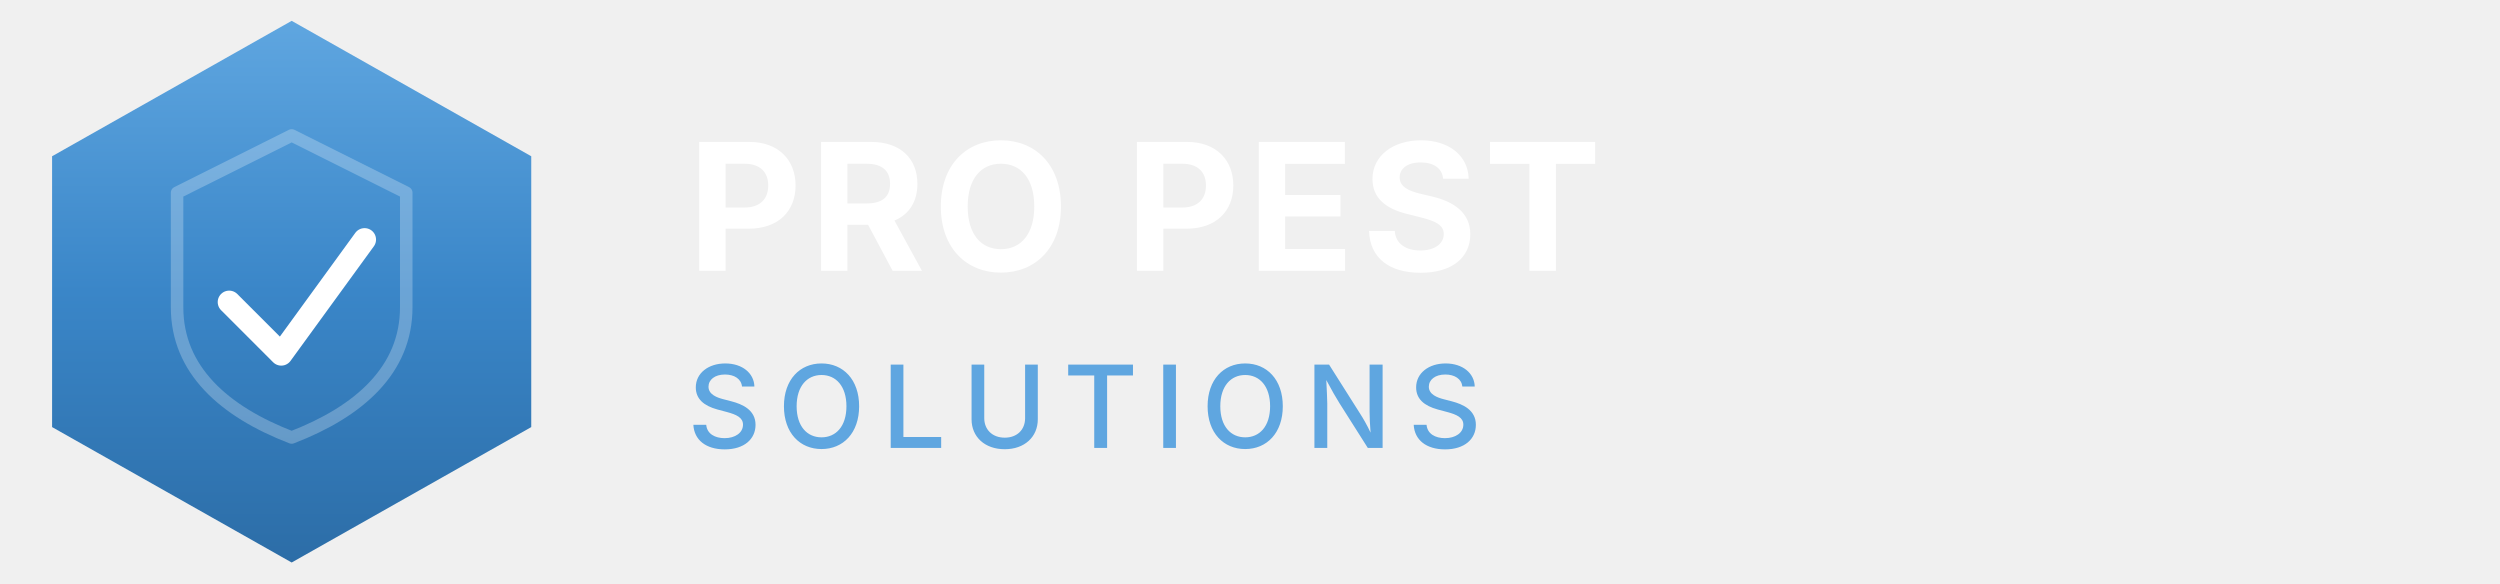
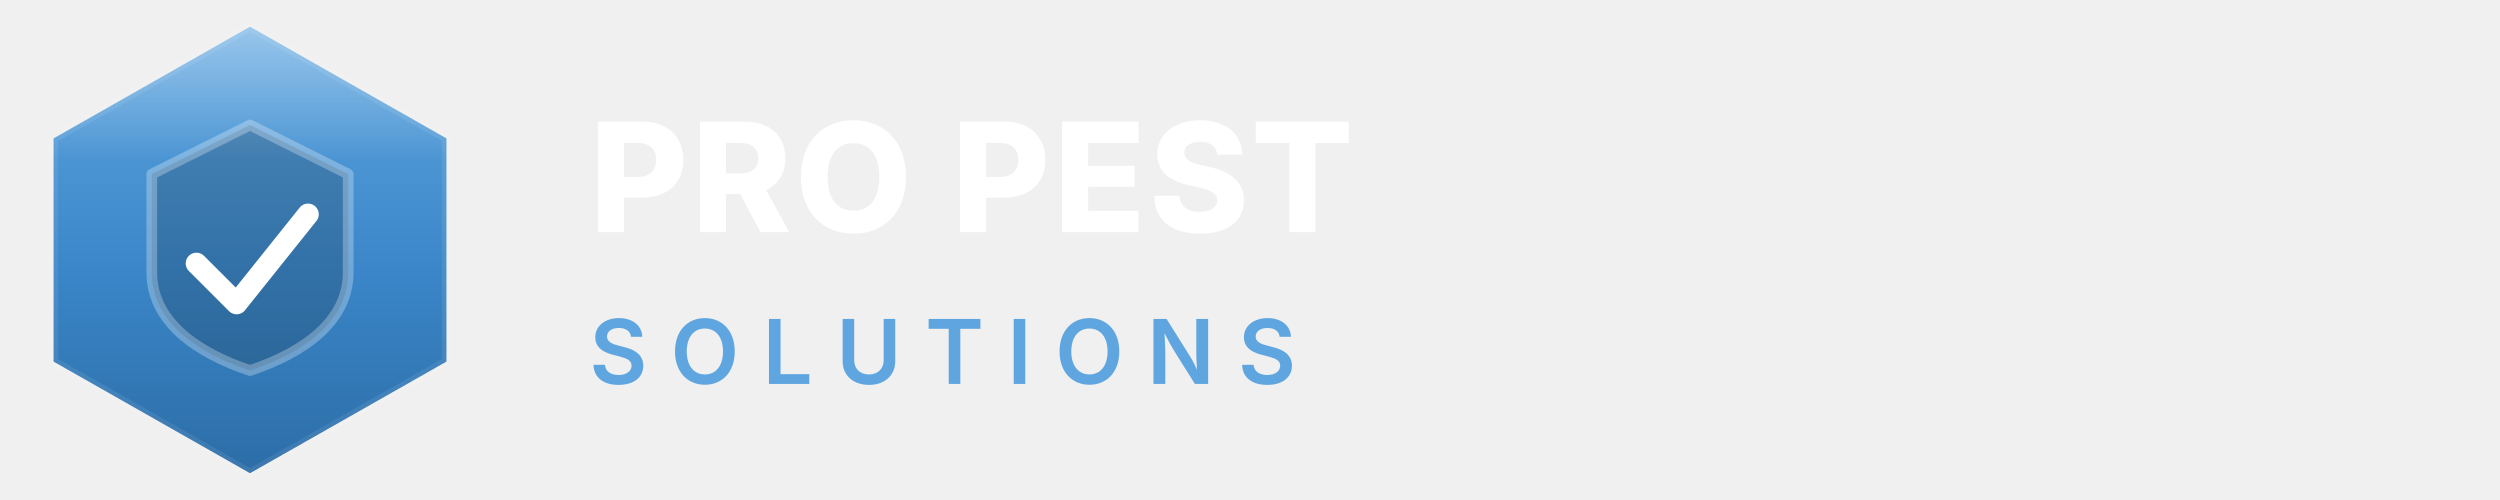
- <svg xmlns="http://www.w3.org/2000/svg" viewBox="0 0 240 56" role="img" aria-label="Pro Pest Solutions">
+ <svg xmlns="http://www.w3.org/2000/svg" viewBox="0 0 280 56" role="img" aria-label="Pro Pest Solutions">
  <defs>
-     <linearGradient id="logoGrad" x1="0" y1="0" x2="0" y2="1">
+     <linearGradient id="ppsMark" x1="0.5" y1="0" x2="0.5" y2="1">
      <stop offset="0%" stop-color="#5FA6E0" />
-       <stop offset="50%" stop-color="#3A86C8" />
+       <stop offset="55%" stop-color="#3A86C8" />
      <stop offset="100%" stop-color="#2C6DA7" />
    </linearGradient>
+     <linearGradient id="ppsGloss" x1="0.5" y1="0" x2="0.5" y2="1">
+       <stop offset="0%" stop-color="#FFFFFF" stop-opacity="0.35" />
+       <stop offset="60%" stop-color="#FFFFFF" stop-opacity="0" />
+     </linearGradient>
  </defs>
-   <polygon points="28,2 51,15 51,41 28,54 5,41 5,15" fill="url(#logoGrad)" />
-   <path d="M28 13 L39 18.5 L39 29.5 C39 35.5 34.5 39.5 28 42 C21.5 39.5 17 35.5 17 29.5 L17 18.5 Z" fill="none" stroke="rgba(255,255,255,0.25)" stroke-width="1.2" stroke-linejoin="round" />
-   <polyline points="22,29 27,34 35,23" fill="none" stroke="#FFFFFF" stroke-width="2.2" stroke-linecap="round" stroke-linejoin="round" />
-   <text x="66" y="26" font-family="-apple-system, BlinkMacSystemFont, 'Segoe UI', system-ui, sans-serif" font-size="17" font-weight="700" letter-spacing="0.04em" fill="#FFFFFF">PRO PEST</text>
-   <text x="66" y="43" font-family="-apple-system, BlinkMacSystemFont, 'Segoe UI', system-ui, sans-serif" font-size="11" font-weight="500" letter-spacing="0.14em" fill="#5FA6E0">SOLUTIONS</text>
+   <path d="M28 3 L50 15.5 L50 40.5 L28 53 L6 40.5 L6 15.5 Z" fill="url(#ppsMark)" stroke="rgba(255,255,255,0.08)" stroke-width="1" />
+   <path d="M28 3 L50 15.5 L50 28 L6 28 L6 15.5 Z" fill="url(#ppsGloss)" />
+   <path d="M28 14 L39 19.5 L39 30.5 C39 36 34 39.5 28 41.5 C22 39.5 17 36 17 30.5 L17 19.5 Z" fill="rgba(15,17,19,0.18)" stroke="rgba(255,255,255,0.28)" stroke-width="1.2" stroke-linejoin="round" />
+   <path d="M22 29.5 L26.5 34 L34.5 24" fill="none" stroke="#FFFFFF" stroke-width="2.4" stroke-linecap="round" stroke-linejoin="round" />
+   <text x="66" y="26" font-family="-apple-system, BlinkMacSystemFont, 'Segoe UI', system-ui, sans-serif" font-size="17" font-weight="800" letter-spacing="0.02em" fill="#FFFFFF">PRO PEST</text>
+   <text x="66" y="43" font-family="-apple-system, BlinkMacSystemFont, 'Segoe UI', system-ui, sans-serif" font-size="10" font-weight="600" letter-spacing="0.26em" fill="#5FA6E0">SOLUTIONS</text>
</svg>
